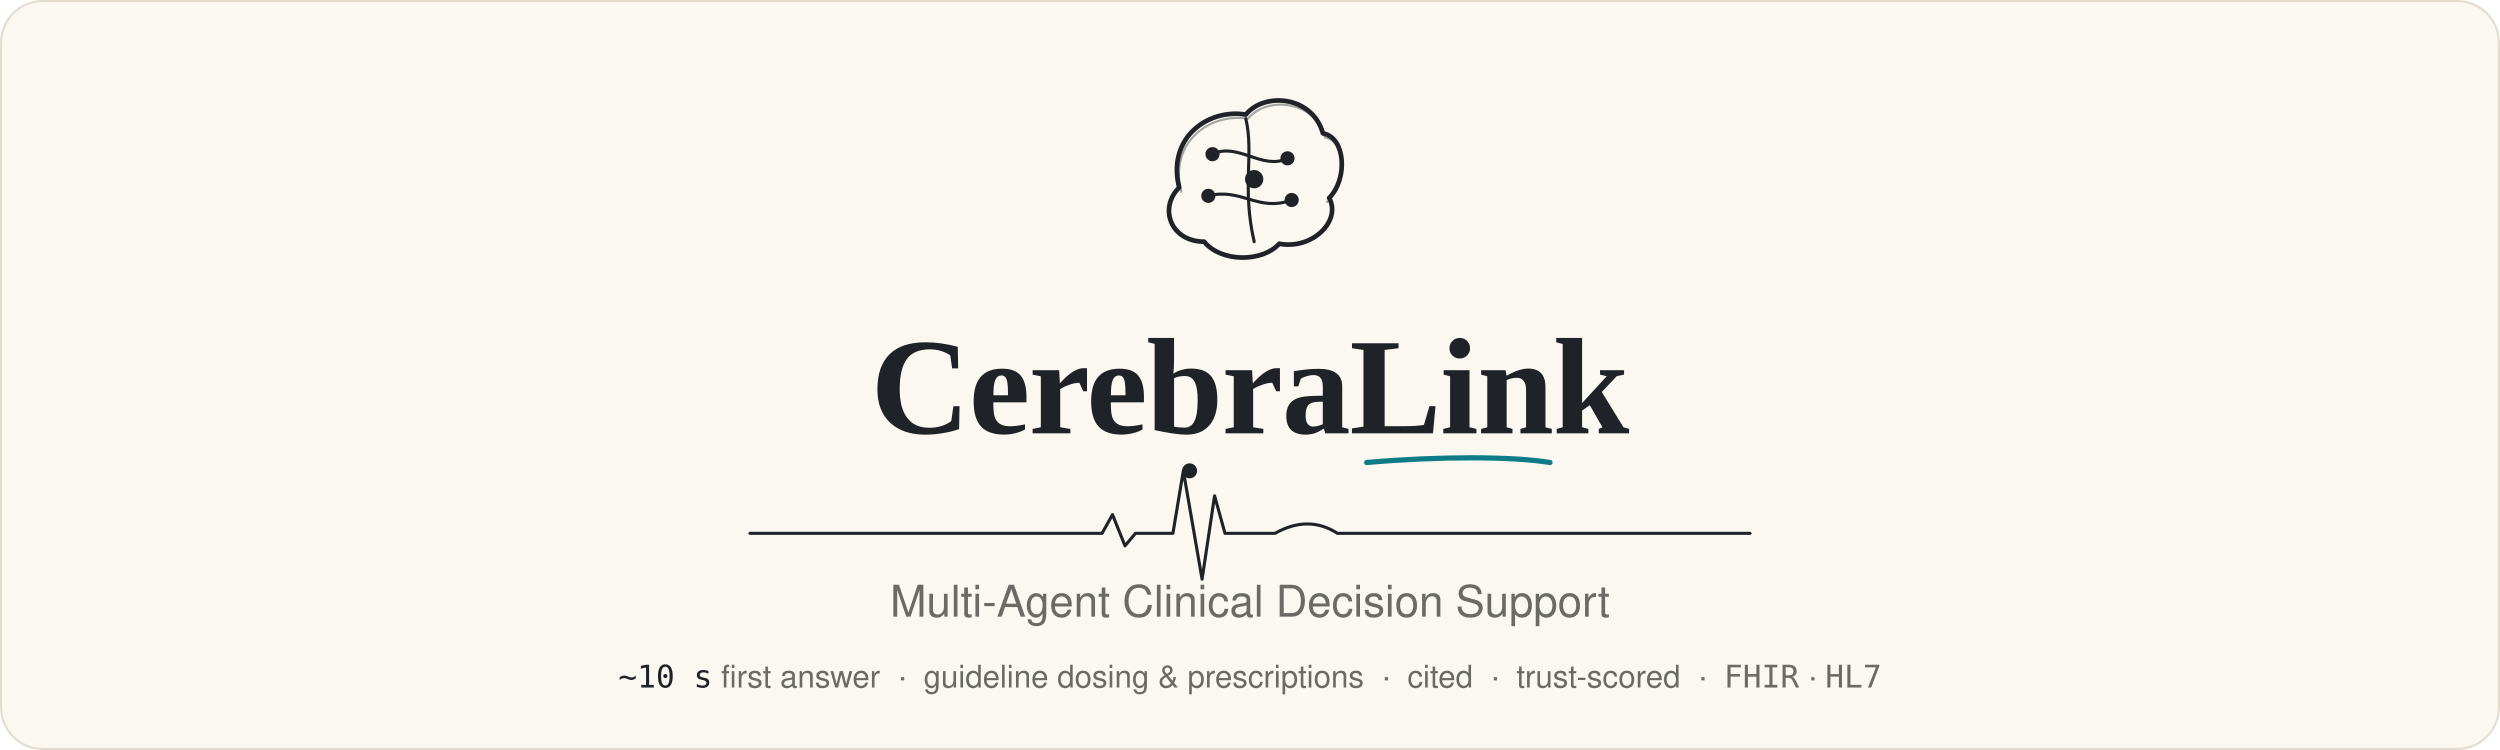
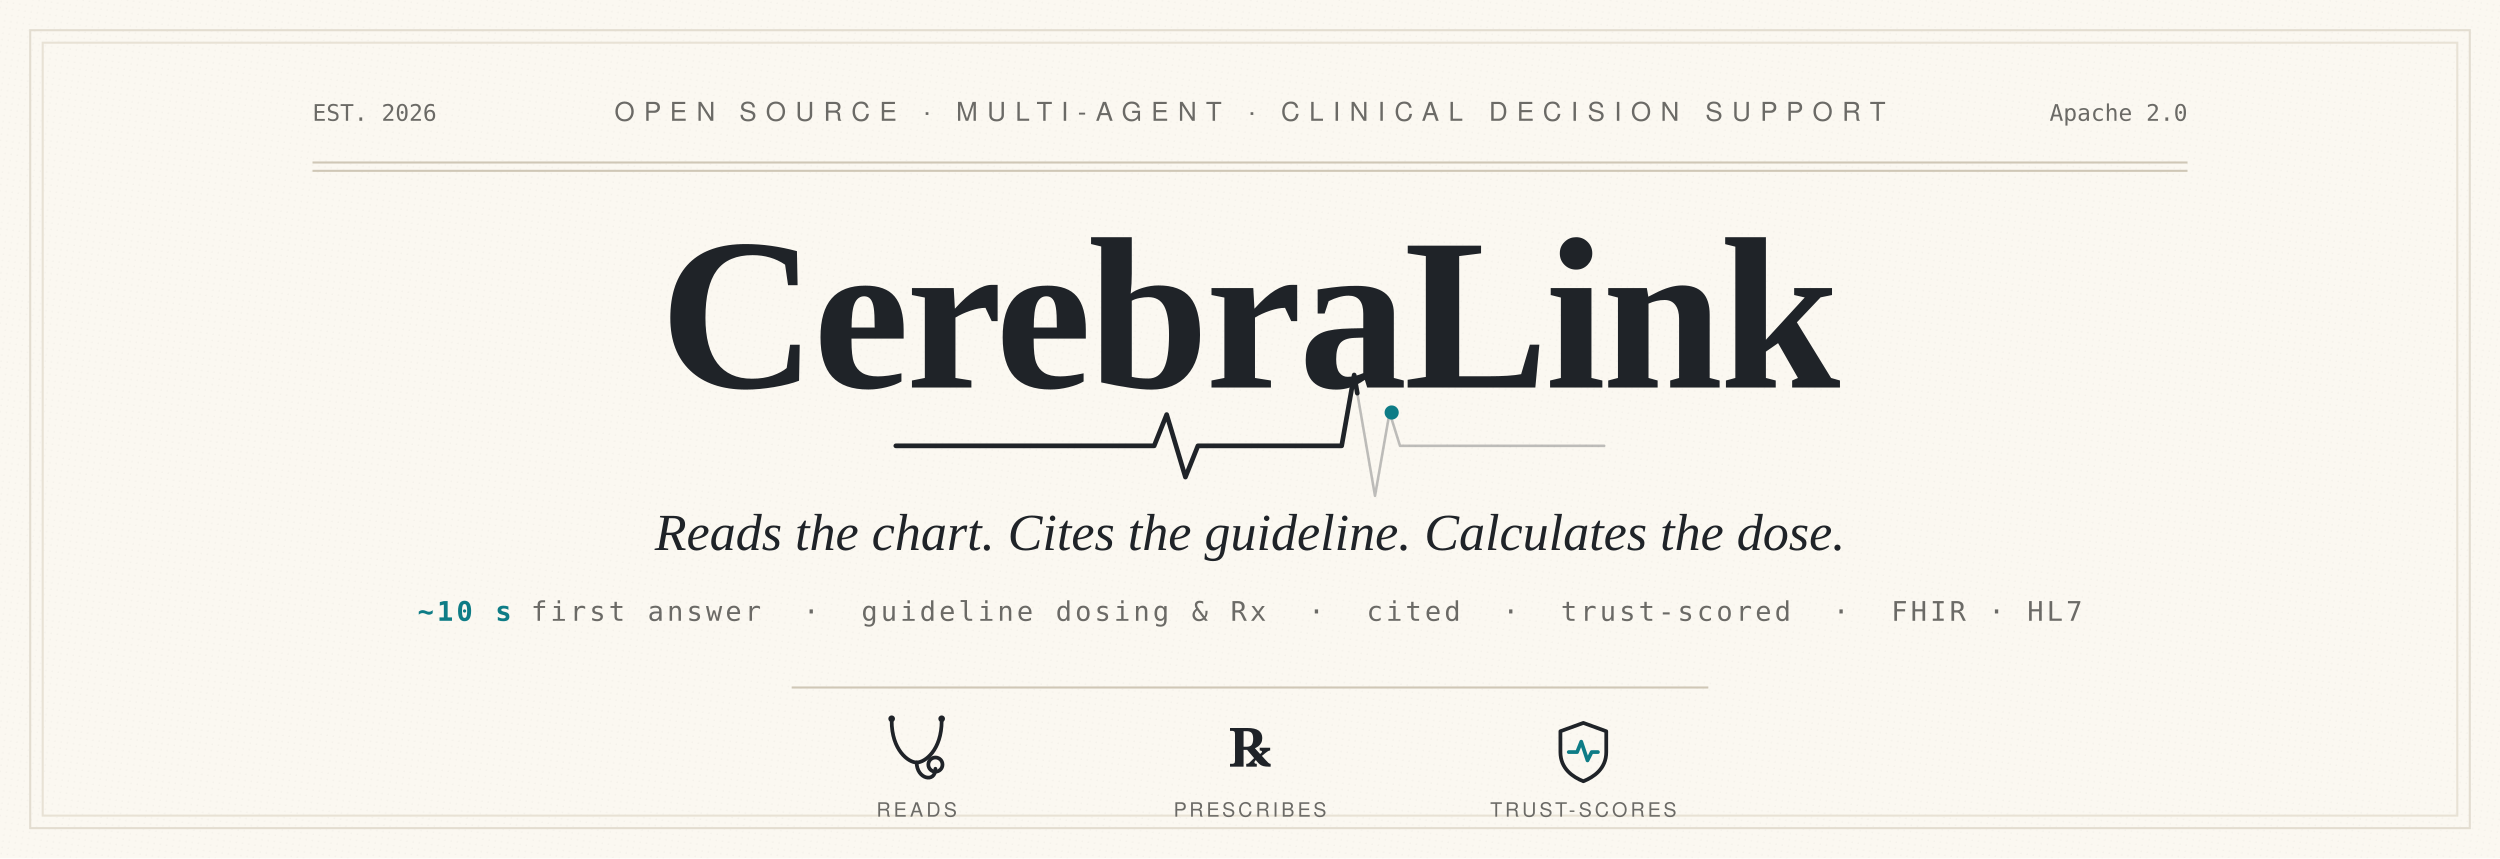
- <svg xmlns="http://www.w3.org/2000/svg" viewBox="0 0 1200 360" width="1200" height="360" role="img" aria-label="CerebraLink — Multi-Agent Clinical Decision Support">
+ <svg xmlns="http://www.w3.org/2000/svg" viewBox="0 0 1200 412" width="1200" height="412" role="img" aria-label="CerebraLink — Multi-Agent Clinical Decision Support">
  <defs>
    <style>
-       text{font-family:Georgia,'Times New Roman',serif}
+       .serif{font-family:Georgia,'Times New Roman',serif}
      .sans{font-family:'Segoe UI',-apple-system,Helvetica,Arial,sans-serif}
-       .mono{font-family:'SFMono-Regular',ui-monospace,'JetBrains Mono',Menlo,Consolas,monospace}
+       .mono{font-family:'SFMono-Regular',ui-monospace,Menlo,Consolas,monospace}
+       .ink{fill:#1F2328}
+       .muted{fill:#6B6A66}
      .s{fill:none;stroke:#1F2328;stroke-linecap:round;stroke-linejoin:round;vector-effect:non-scaling-stroke}
-       @keyframes draw{from{stroke-dashoffset:760}to{stroke-dashoffset:0}}
-       @keyframes beat{0%,62%,100%{transform:scale(1);opacity:.55}70%{transform:scale(1.5);opacity:1}}
-       .ekg{stroke-dasharray:760;stroke-dashoffset:0;animation:draw 5.5s ease-in-out infinite}
-       .qrs{transform-box:fill-box;transform-origin:center;animation:beat 5.5s ease-in-out infinite}
+       .hair{fill:none;stroke:#CFC7B6;stroke-width:1;vector-effect:non-scaling-stroke}
+       @keyframes trace{from{stroke-dashoffset:300}to{stroke-dashoffset:0}}
+       .pulse{stroke-dasharray:300;stroke-dashoffset:0;animation:trace 6s ease-in-out infinite}
    </style>
+     <pattern id="grain" width="3" height="3" patternUnits="userSpaceOnUse" patternTransform="rotate(8)">
+       <circle cx="0.6" cy="0.6" r="0.32" fill="#1F2328" fill-opacity="0.05" />
+     </pattern>
  </defs>
-   <rect x="0.5" y="0.5" width="1199" height="359" rx="20" fill="#FBF8F1" stroke="#E3DDD0" />
-   <g transform="translate(600,88)">
-     <path class="s" stroke-width="2.25" d="M-34,2 C-40,-22 -20,-36 -2,-33 C7,-44 30,-42 35,-24 C46,-22 47,-2 38,7 C44,18 30,32 14,29 C6,38 -14,38 -22,28 C-38,28 -44,12 -34,2 Z" />
-     <path class="s" stroke-width="1" stroke-opacity="0.4" d="M-33,4 C-39,-20 -19,-34 -1,-31 C8,-42 31,-40 36,-22 C47,-20 46,0 37,9" />
-     <path class="s" stroke-width="1.5" d="M-18,-14 C-6,-20 6,-6 18,-12" />
-     <path class="s" stroke-width="1.5" d="M-20,6 C-4,2 4,14 20,8" />
-     <path class="s" stroke-width="1.5" d="M-2,-31 C2,-14 -4,2 2,28" />
-     <circle cx="-18" cy="-14" r="3.4" fill="#1F2328" />
-     <circle cx="18" cy="-12" r="3.4" fill="#1F2328" />
-     <circle cx="-20" cy="6" r="3.4" fill="#1F2328" />
-     <circle cx="20" cy="8" r="3.4" fill="#1F2328" />
-     <circle class="qrs" cx="2" cy="-2" r="4.4" fill="#1F2328" />
+   <rect x="0" y="0" width="1200" height="412" fill="#FBF8F1" />
+   <rect x="0" y="0" width="1200" height="412" fill="url(#grain)" />
+   <rect x="14.5" y="14.5" width="1171" height="383" fill="none" stroke="#E3DDD0" />
+   <rect x="20.5" y="20.5" width="1159" height="371" fill="none" stroke="#E8E2D5" />
+   <text x="600" y="58" text-anchor="middle" class="sans muted" font-size="12.5" letter-spacing="4.5">OPEN SOURCE · MULTI-AGENT · CLINICAL DECISION SUPPORT</text>
+   <line class="hair" x1="150" y1="78" x2="1050" y2="78" />
+   <line class="hair" x1="150" y1="82" x2="1050" y2="82" />
+   <text x="150" y="58" class="mono muted" font-size="11">EST. 2026</text>
+   <text x="1050" y="58" text-anchor="end" class="mono muted" font-size="11">Apache 2.0</text>
+   <text x="600" y="186" text-anchor="middle" class="serif ink" font-size="104" font-weight="700" letter-spacing="-1.5">CerebraLink</text>
+   <g transform="translate(0,214)">
+     <path class="s" stroke="#1F2328" stroke-width="1.25" stroke-opacity="0.28" d="M430,0 H545 l9,0 6,-15 9,30 6,-15 H636 l8,0 6,-34 10,58 7,-40 5,16 H770" />
+     <path class="s pulse" stroke="#0E7C86" stroke-width="2.25" d="M430,0 H545 l9,0 6,-15 9,30 6,-15 H636 l8,0 6,-34 10,58 7,-40 5,16 H770" />
+     <circle cx="668" cy="-16" r="3.4" fill="#0E7C86" />
  </g>
-   <text x="600" y="208" text-anchor="middle" font-size="66" font-weight="700" letter-spacing="-0.5" fill="#1F2328">CerebraLink</text>
-   <path class="s" style="stroke:#0E7C86" stroke-width="2.5" d="M656,222 C690,219 726,219 744,222" />
-   <path class="s" stroke-width="1.5" d="M360,256 H520 l9,0 l5,-9 6,15 5,-6 H556 l7,0 l5,-30 9,52 6,-40 5,18 H612 q16,-9 30,0 H840" />
-   <circle class="qrs" cx="571" cy="226" r="3.6" fill="#1F2328" />
-   <text x="600" y="296" text-anchor="middle" class="sans" font-size="21" font-weight="500" fill="#6B6A66">Multi-Agent Clinical Decision Support</text>
-   <text x="600" y="330" text-anchor="middle" class="sans" font-size="15" fill="#6B6A66">
-     <tspan class="mono" fill="#1F2328">~10 s</tspan> first answer  ·  guideline dosing &amp; prescriptions  ·  cited  ·  trust-scored  ·  <tspan class="mono">FHIR</tspan> · <tspan class="mono">HL7</tspan>
-   </text>
+   <text x="600" y="264" text-anchor="middle" class="serif ink" font-size="25" font-style="italic">Reads the chart. Cites the guideline. Calculates the dose.</text>
+   <text x="600" y="298" text-anchor="middle" class="mono muted" font-size="13" letter-spacing="1.5">
+     <tspan fill="#0E7C86" font-weight="700">~10 s</tspan> first answer  ·  guideline dosing &amp; Rx  ·  cited  ·  trust-scored  ·  FHIR · HL7</text>
+   <line class="hair" x1="380" y1="330" x2="820" y2="330" />
+   <g transform="translate(0,366)" class="s" stroke="#1F2328" stroke-width="1.8">
+     <g transform="translate(440,-8)">
+       <path d="M-12,-12 C-12,2 -4,8 0,8 C4,8 12,2 12,-12" />
+       <circle cx="-12" cy="-13" r="1.6" fill="#1F2328" stroke="none" />
+       <circle cx="12" cy="-13" r="1.6" fill="#1F2328" stroke="none" />
+       <path d="M0,8 C0,16 9,18 9,11" />
+       <circle cx="9" cy="9" r="3.4" />
+     </g>
+     <text x="600" y="2" text-anchor="middle" class="serif ink" font-size="26" font-weight="700" stroke="none">℞</text>
+     <g transform="translate(760,-6)">
+       <path d="M0,-13 L11,-9 L11,1 C11,9 5,13 0,15 C-5,13 -11,9 -11,1 L-11,-9 Z" />
+       <path stroke="#0E7C86" stroke-width="1.8" d="M-7,1 H-3 l2,-5 3,9 2,-4 H7" />
+     </g>
+   </g>
+   <g class="sans muted" font-size="9.5" letter-spacing="1.5" text-anchor="middle">
+     <text x="440" y="392">READS</text>
+     <text x="600" y="392">PRESCRIBES</text>
+     <text x="760" y="392">TRUST-SCORES</text>
+   </g>
</svg>
